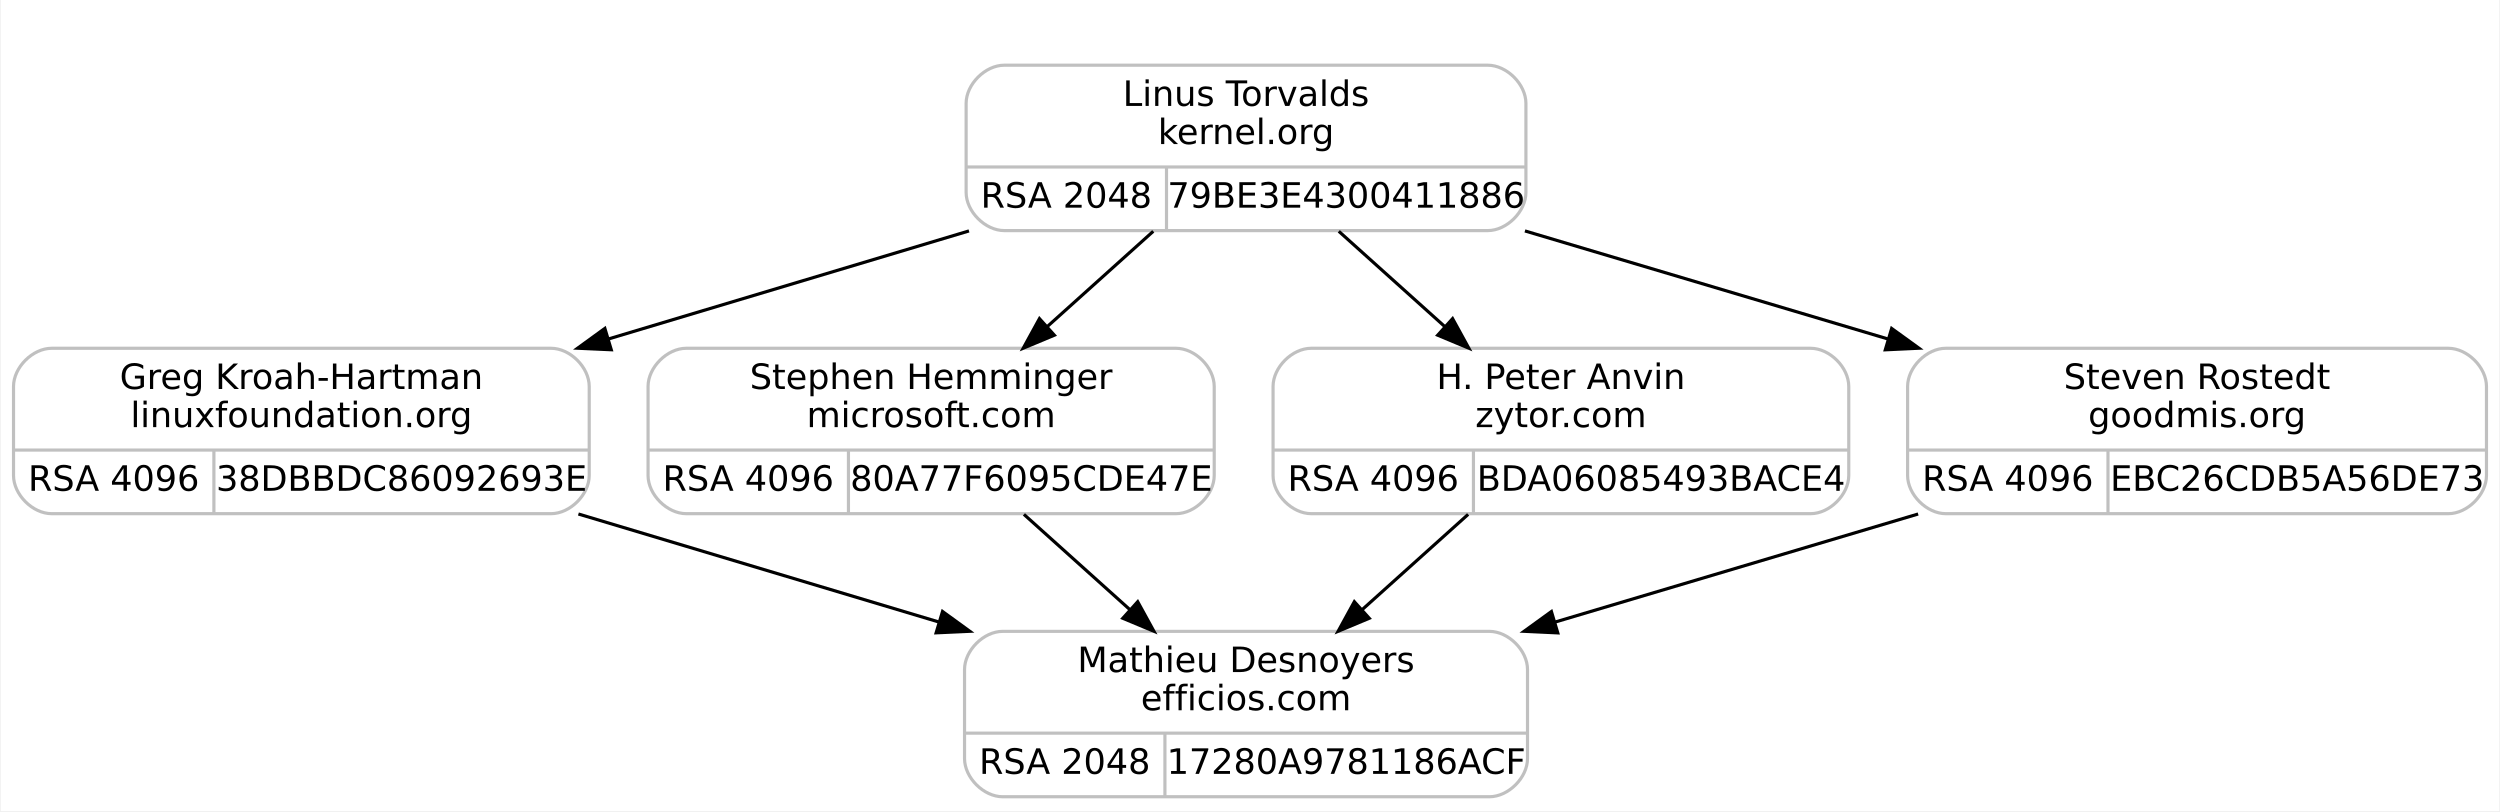
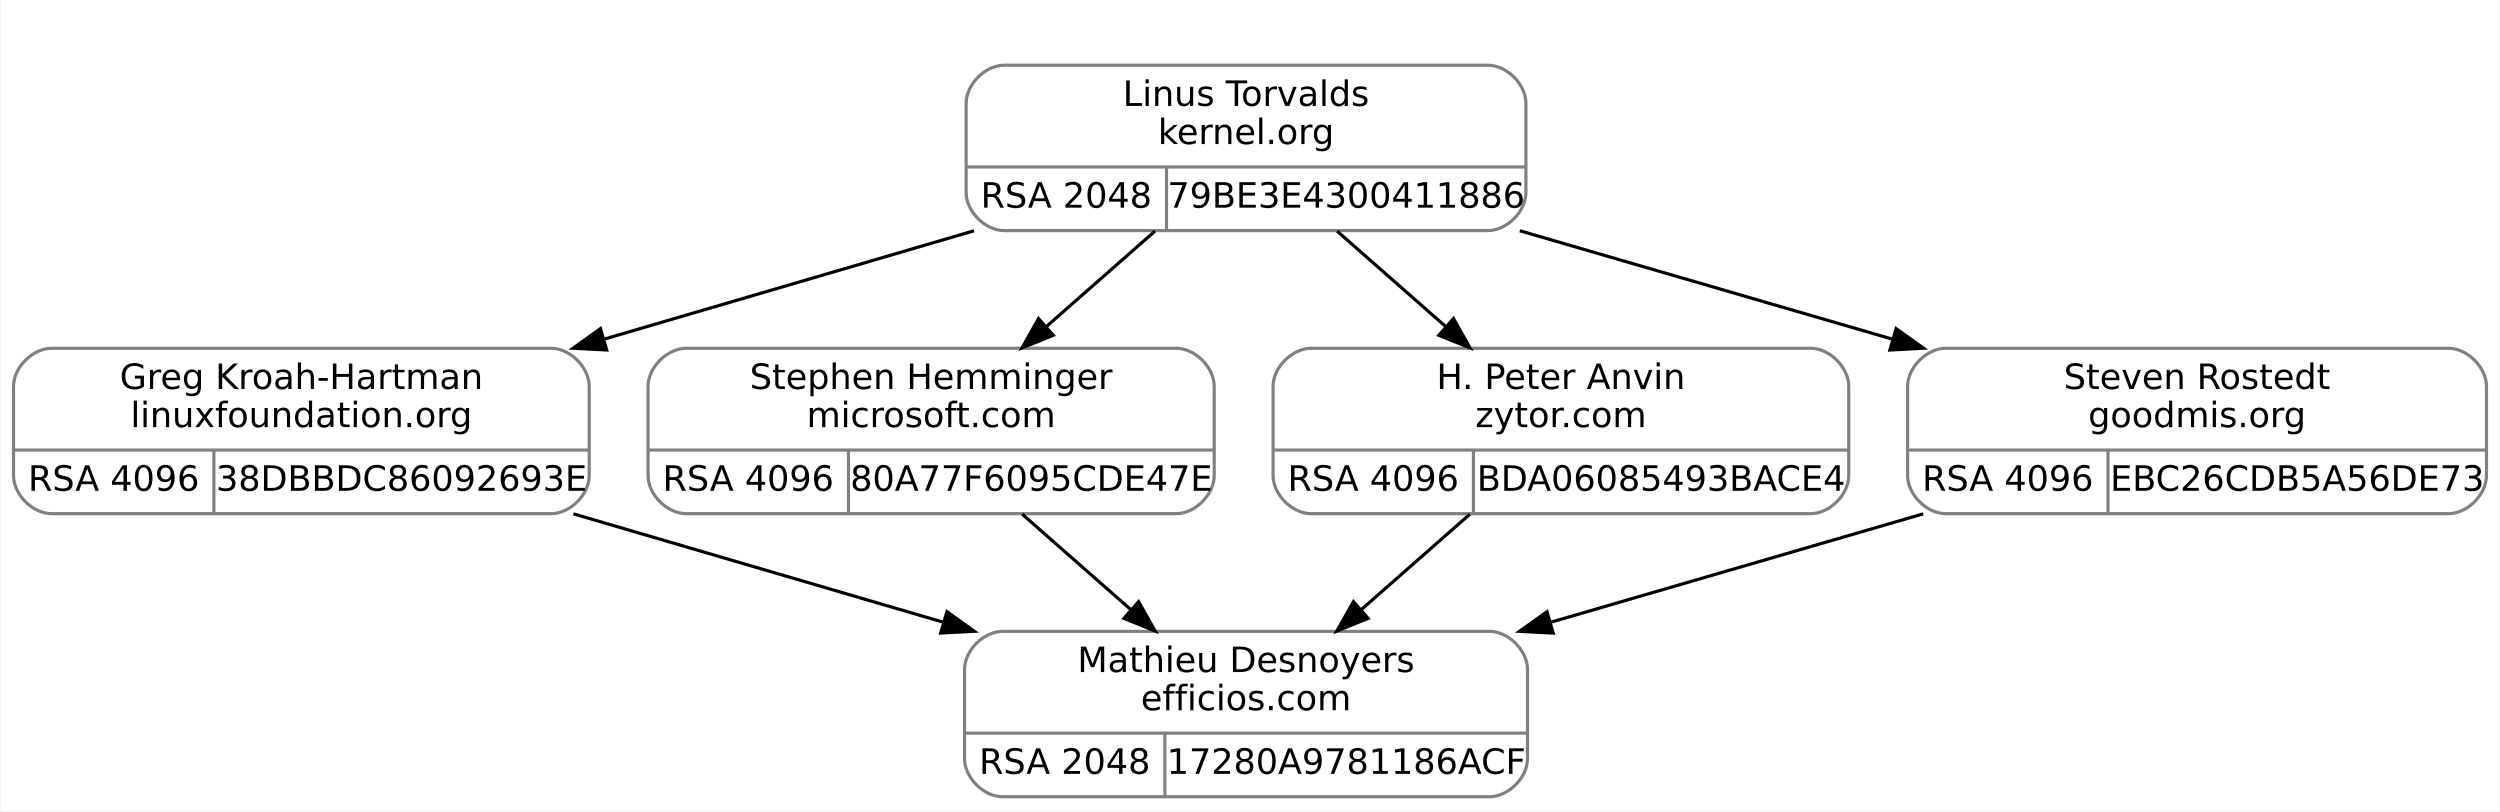
<svg xmlns="http://www.w3.org/2000/svg" width="786pt" height="255pt" viewBox="0.00 0.00 785.50 255.00">
  <g id="graph0" class="graph" transform="scale(1 1) rotate(0) translate(4 251)">
-     <polygon fill="#ffffff" stroke="transparent" points="-4,4 -4,-251 781.5,-251 781.5,4 -4,4" />
+     <polygon fill="white" stroke="transparent" points="-4,4 -4,-251 781.5,-251 781.5,4 -4,4" />
    <g id="clust1" class="cluster">
-       <polygon fill="none" stroke="#ffffff" points="291.5,-170 291.5,-239 483.5,-239 483.5,-170 291.5,-170" />
+       <polygon fill="none" stroke="white" points="291.5,-170 291.5,-239 483.5,-239 483.5,-170 291.5,-170" />
    </g>
    <g id="node1" class="node">
-       <path fill="none" stroke="#c0c0c0" d="M12,-89.5C12,-89.5 169,-89.5 169,-89.5 175,-89.5 181,-95.5 181,-101.5 181,-101.5 181,-129.5 181,-129.5 181,-135.5 175,-141.5 169,-141.5 169,-141.5 12,-141.5 12,-141.5 6,-141.5 0,-135.5 0,-129.5 0,-129.5 0,-101.5 0,-101.5 0,-95.5 6,-89.5 12,-89.5" />
-       <text text-anchor="middle" x="90.5" y="-128.7" font-family="droid sans,dejavu sans,helvetica" font-size="11.00" fill="#000000">Greg Kroah-Hartman</text>
-       <text text-anchor="middle" x="90.5" y="-116.7" font-family="droid sans,dejavu sans,helvetica" font-size="11.00" fill="#000000">linuxfoundation.org</text>
-       <polyline fill="none" stroke="#c0c0c0" points="0,-109.5 181,-109.5 " />
-       <text text-anchor="middle" x="31.5" y="-96.7" font-family="droid sans,dejavu sans,helvetica" font-size="11.00" fill="#000000">RSA 4096</text>
-       <polyline fill="none" stroke="#c0c0c0" points="63,-89.5 63,-109.5 " />
-       <text text-anchor="middle" x="122" y="-96.7" font-family="droid sans,dejavu sans,helvetica" font-size="11.00" fill="#000000">38DBBDC86092693E</text>
+       <path fill="none" stroke="gray" d="M12,-89.5C12,-89.5 169,-89.5 169,-89.5 175,-89.5 181,-95.5 181,-101.5 181,-101.5 181,-129.5 181,-129.5 181,-135.5 175,-141.5 169,-141.5 169,-141.5 12,-141.5 12,-141.5 6,-141.5 0,-135.5 0,-129.5 0,-129.5 0,-101.5 0,-101.5 0,-95.5 6,-89.5 12,-89.5" />
+       <text text-anchor="middle" x="90.5" y="-128.7" font-family="droid sans,dejavu sans,helvetica" font-size="11.00">Greg Kroah-Hartman</text>
+       <text text-anchor="middle" x="90.5" y="-116.7" font-family="droid sans,dejavu sans,helvetica" font-size="11.00">linuxfoundation.org</text>
+       <polyline fill="none" stroke="gray" points="0,-109.5 181,-109.5 " />
+       <text text-anchor="middle" x="31.5" y="-96.7" font-family="droid sans,dejavu sans,helvetica" font-size="11.00">RSA 4096</text>
+       <polyline fill="none" stroke="gray" points="63,-89.5 63,-109.5 " />
+       <text text-anchor="middle" x="122" y="-96.7" font-family="droid sans,dejavu sans,helvetica" font-size="11.00">38DBBDC86092693E</text>
    </g>
    <g id="node3" class="node">
-       <path fill="none" stroke="#c0c0c0" d="M311,-.5C311,-.5 464,-.5 464,-.5 470,-.5 476,-6.5 476,-12.5 476,-12.5 476,-40.5 476,-40.5 476,-46.5 470,-52.5 464,-52.5 464,-52.5 311,-52.5 311,-52.5 305,-52.5 299,-46.5 299,-40.5 299,-40.5 299,-12.5 299,-12.5 299,-6.5 305,-.5 311,-.5" />
-       <text text-anchor="middle" x="387.5" y="-39.7" font-family="droid sans,dejavu sans,helvetica" font-size="11.00" fill="#000000">Mathieu Desnoyers</text>
-       <text text-anchor="middle" x="387.5" y="-27.7" font-family="droid sans,dejavu sans,helvetica" font-size="11.00" fill="#000000">efficios.com</text>
-       <polyline fill="none" stroke="#c0c0c0" points="299,-20.5 476,-20.5 " />
-       <text text-anchor="middle" x="330.5" y="-7.7" font-family="droid sans,dejavu sans,helvetica" font-size="11.00" fill="#000000">RSA 2048</text>
-       <polyline fill="none" stroke="#c0c0c0" points="362,-.5 362,-20.5 " />
-       <text text-anchor="middle" x="419" y="-7.7" font-family="droid sans,dejavu sans,helvetica" font-size="11.00" fill="#000000">17280A9781186ACF</text>
+       <path fill="none" stroke="gray" d="M311,-0.5C311,-0.5 464,-0.5 464,-0.5 470,-0.5 476,-6.5 476,-12.5 476,-12.5 476,-40.5 476,-40.5 476,-46.5 470,-52.5 464,-52.5 464,-52.5 311,-52.5 311,-52.5 305,-52.5 299,-46.5 299,-40.5 299,-40.5 299,-12.5 299,-12.5 299,-6.5 305,-0.5 311,-0.5" />
+       <text text-anchor="middle" x="387.5" y="-39.7" font-family="droid sans,dejavu sans,helvetica" font-size="11.00">Mathieu Desnoyers</text>
+       <text text-anchor="middle" x="387.5" y="-27.7" font-family="droid sans,dejavu sans,helvetica" font-size="11.00">efficios.com</text>
+       <polyline fill="none" stroke="gray" points="299,-20.5 476,-20.5 " />
+       <text text-anchor="middle" x="330.5" y="-7.7" font-family="droid sans,dejavu sans,helvetica" font-size="11.00">RSA 2048</text>
+       <polyline fill="none" stroke="gray" points="362,-0.5 362,-20.5 " />
+       <text text-anchor="middle" x="419" y="-7.7" font-family="droid sans,dejavu sans,helvetica" font-size="11.00">17280A9781186ACF</text>
    </g>
    <g id="edge2" class="edge">
-       <path fill="none" stroke="#000000" d="M177.603,-89.398C213.191,-78.734 254.49,-66.358 290.992,-55.42" />
-       <polygon fill="#000000" stroke="#000000" points="292.081,-58.748 300.655,-52.524 290.071,-52.042 292.081,-58.748" />
+       <path fill="none" stroke="black" d="M176.01,-89.45C212.34,-78.81 254.86,-66.35 292.2,-55.41" />
+       <polygon fill="black" stroke="black" points="293.47,-58.69 302.08,-52.52 291.5,-51.97 293.47,-58.69" />
    </g>
    <g id="node2" class="node">
-       <path fill="none" stroke="#c0c0c0" d="M311.5,-178.5C311.5,-178.5 463.5,-178.5 463.5,-178.5 469.5,-178.5 475.5,-184.5 475.5,-190.5 475.5,-190.5 475.5,-218.5 475.5,-218.5 475.5,-224.5 469.5,-230.5 463.5,-230.5 463.5,-230.5 311.5,-230.5 311.5,-230.5 305.5,-230.5 299.5,-224.5 299.5,-218.5 299.5,-218.5 299.5,-190.5 299.5,-190.5 299.5,-184.5 305.5,-178.5 311.5,-178.5" />
-       <text text-anchor="middle" x="387.5" y="-217.7" font-family="droid sans,dejavu sans,helvetica" font-size="11.00" fill="#000000">Linus Torvalds</text>
-       <text text-anchor="middle" x="387.5" y="-205.7" font-family="droid sans,dejavu sans,helvetica" font-size="11.00" fill="#000000">kernel.org</text>
-       <polyline fill="none" stroke="#c0c0c0" points="299.5,-198.5 475.5,-198.5 " />
-       <text text-anchor="middle" x="331" y="-185.7" font-family="droid sans,dejavu sans,helvetica" font-size="11.00" fill="#000000">RSA 2048</text>
-       <polyline fill="none" stroke="#c0c0c0" points="362.5,-178.5 362.5,-198.5 " />
-       <text text-anchor="middle" x="419" y="-185.7" font-family="droid sans,dejavu sans,helvetica" font-size="11.00" fill="#000000">79BE3E4300411886</text>
+       <path fill="none" stroke="gray" d="M311.5,-178.5C311.5,-178.5 463.5,-178.5 463.5,-178.5 469.5,-178.5 475.5,-184.5 475.5,-190.5 475.5,-190.5 475.5,-218.5 475.5,-218.5 475.5,-224.5 469.5,-230.5 463.5,-230.5 463.5,-230.5 311.5,-230.5 311.5,-230.5 305.5,-230.5 299.5,-224.5 299.5,-218.5 299.5,-218.5 299.5,-190.5 299.5,-190.5 299.5,-184.5 305.5,-178.5 311.5,-178.5" />
+       <text text-anchor="middle" x="387.5" y="-217.7" font-family="droid sans,dejavu sans,helvetica" font-size="11.00">Linus Torvalds</text>
+       <text text-anchor="middle" x="387.5" y="-205.7" font-family="droid sans,dejavu sans,helvetica" font-size="11.00">kernel.org</text>
+       <polyline fill="none" stroke="gray" points="299.5,-198.5 475.5,-198.5 " />
+       <text text-anchor="middle" x="331" y="-185.7" font-family="droid sans,dejavu sans,helvetica" font-size="11.00">RSA 2048</text>
+       <polyline fill="none" stroke="gray" points="362.5,-178.5 362.5,-198.5 " />
+       <text text-anchor="middle" x="419" y="-185.7" font-family="droid sans,dejavu sans,helvetica" font-size="11.00">79BE3E4300411886</text>
    </g>
    <g id="edge1" class="edge">
-       <path fill="none" stroke="#000000" d="M300.397,-178.398C264.808,-167.734 223.51,-155.358 187.008,-144.42" />
-       <polygon fill="#000000" stroke="#000000" points="187.929,-141.042 177.345,-141.524 185.919,-147.748 187.929,-141.042" />
+       <path fill="none" stroke="black" d="M301.99,-178.45C265.66,-167.81 223.14,-155.35 185.8,-144.41" />
+       <polygon fill="black" stroke="black" points="186.5,-140.97 175.92,-141.52 184.53,-147.69 186.5,-140.97" />
    </g>
    <g id="node4" class="node">
-       <path fill="none" stroke="#c0c0c0" d="M211.5,-89.5C211.5,-89.5 365.5,-89.5 365.5,-89.5 371.5,-89.5 377.5,-95.5 377.5,-101.5 377.5,-101.5 377.5,-129.5 377.5,-129.5 377.5,-135.5 371.5,-141.5 365.5,-141.5 365.5,-141.5 211.5,-141.5 211.5,-141.5 205.5,-141.5 199.5,-135.5 199.5,-129.5 199.5,-129.5 199.5,-101.5 199.5,-101.5 199.5,-95.5 205.5,-89.5 211.5,-89.5" />
-       <text text-anchor="middle" x="288.5" y="-128.7" font-family="droid sans,dejavu sans,helvetica" font-size="11.00" fill="#000000">Stephen Hemminger</text>
-       <text text-anchor="middle" x="288.5" y="-116.7" font-family="droid sans,dejavu sans,helvetica" font-size="11.00" fill="#000000">microsoft.com</text>
-       <polyline fill="none" stroke="#c0c0c0" points="199.5,-109.5 377.5,-109.5 " />
-       <text text-anchor="middle" x="231" y="-96.7" font-family="droid sans,dejavu sans,helvetica" font-size="11.00" fill="#000000">RSA 4096</text>
-       <polyline fill="none" stroke="#c0c0c0" points="262.5,-89.5 262.5,-109.5 " />
-       <text text-anchor="middle" x="320" y="-96.7" font-family="droid sans,dejavu sans,helvetica" font-size="11.00" fill="#000000">80A77F6095CDE47E</text>
+       <path fill="none" stroke="gray" d="M211.5,-89.5C211.5,-89.5 365.5,-89.5 365.5,-89.5 371.5,-89.5 377.5,-95.5 377.5,-101.5 377.5,-101.5 377.5,-129.5 377.5,-129.5 377.5,-135.5 371.5,-141.5 365.5,-141.5 365.5,-141.5 211.5,-141.5 211.5,-141.5 205.5,-141.5 199.5,-135.5 199.5,-129.5 199.5,-129.5 199.5,-101.5 199.5,-101.5 199.5,-95.5 205.5,-89.5 211.5,-89.5" />
+       <text text-anchor="middle" x="288.5" y="-128.7" font-family="droid sans,dejavu sans,helvetica" font-size="11.00">Stephen Hemminger</text>
+       <text text-anchor="middle" x="288.5" y="-116.7" font-family="droid sans,dejavu sans,helvetica" font-size="11.00">microsoft.com</text>
+       <polyline fill="none" stroke="gray" points="199.5,-109.5 377.5,-109.5 " />
+       <text text-anchor="middle" x="231" y="-96.7" font-family="droid sans,dejavu sans,helvetica" font-size="11.00">RSA 4096</text>
+       <polyline fill="none" stroke="gray" points="262.5,-89.5 262.5,-109.5 " />
+       <text text-anchor="middle" x="320" y="-96.7" font-family="droid sans,dejavu sans,helvetica" font-size="11.00">80A77F6095CDE47E</text>
    </g>
    <g id="edge3" class="edge">
-       <path fill="none" stroke="#000000" d="M358.332,-178.278C347.859,-168.863 335.916,-158.126 324.904,-148.227" />
-       <polygon fill="#000000" stroke="#000000" points="327.236,-145.617 317.459,-141.534 322.556,-150.822 327.236,-145.617" />
+       <path fill="none" stroke="black" d="M358.87,-178.34C348.19,-168.96 335.94,-158.19 324.68,-148.29" />
+       <polygon fill="black" stroke="black" points="326.89,-145.58 317.07,-141.61 322.27,-150.84 326.89,-145.58" />
    </g>
    <g id="node5" class="node">
-       <path fill="none" stroke="#c0c0c0" d="M408,-89.5C408,-89.5 565,-89.5 565,-89.5 571,-89.5 577,-95.5 577,-101.5 577,-101.5 577,-129.5 577,-129.5 577,-135.5 571,-141.5 565,-141.5 565,-141.5 408,-141.5 408,-141.5 402,-141.5 396,-135.5 396,-129.5 396,-129.5 396,-101.5 396,-101.5 396,-95.5 402,-89.5 408,-89.5" />
-       <text text-anchor="middle" x="486.5" y="-128.7" font-family="droid sans,dejavu sans,helvetica" font-size="11.00" fill="#000000">H. Peter Anvin</text>
-       <text text-anchor="middle" x="486.5" y="-116.7" font-family="droid sans,dejavu sans,helvetica" font-size="11.00" fill="#000000">zytor.com</text>
-       <polyline fill="none" stroke="#c0c0c0" points="396,-109.5 577,-109.5 " />
-       <text text-anchor="middle" x="427.5" y="-96.7" font-family="droid sans,dejavu sans,helvetica" font-size="11.00" fill="#000000">RSA 4096</text>
-       <polyline fill="none" stroke="#c0c0c0" points="459,-89.5 459,-109.5 " />
-       <text text-anchor="middle" x="518" y="-96.7" font-family="droid sans,dejavu sans,helvetica" font-size="11.00" fill="#000000">BDA06085493BACE4</text>
+       <path fill="none" stroke="gray" d="M408,-89.5C408,-89.5 565,-89.5 565,-89.5 571,-89.5 577,-95.5 577,-101.5 577,-101.5 577,-129.5 577,-129.5 577,-135.5 571,-141.5 565,-141.5 565,-141.5 408,-141.5 408,-141.5 402,-141.5 396,-135.5 396,-129.5 396,-129.5 396,-101.5 396,-101.5 396,-95.5 402,-89.5 408,-89.5" />
+       <text text-anchor="middle" x="486.5" y="-128.7" font-family="droid sans,dejavu sans,helvetica" font-size="11.00">H. Peter Anvin</text>
+       <text text-anchor="middle" x="486.5" y="-116.7" font-family="droid sans,dejavu sans,helvetica" font-size="11.00">zytor.com</text>
+       <polyline fill="none" stroke="gray" points="396,-109.5 577,-109.5 " />
+       <text text-anchor="middle" x="427.5" y="-96.7" font-family="droid sans,dejavu sans,helvetica" font-size="11.00">RSA 4096</text>
+       <polyline fill="none" stroke="gray" points="459,-89.5 459,-109.5 " />
+       <text text-anchor="middle" x="518" y="-96.7" font-family="droid sans,dejavu sans,helvetica" font-size="11.00">BDA06085493BACE4</text>
    </g>
    <g id="edge5" class="edge">
-       <path fill="none" stroke="#000000" d="M416.668,-178.278C427.141,-168.863 439.084,-158.126 450.096,-148.227" />
-       <polygon fill="#000000" stroke="#000000" points="452.444,-150.822 457.541,-141.534 447.764,-145.617 452.444,-150.822" />
+       <path fill="none" stroke="black" d="M416.13,-178.34C426.81,-168.96 439.06,-158.19 450.32,-148.29" />
+       <polygon fill="black" stroke="black" points="452.73,-150.84 457.93,-141.61 448.11,-145.58 452.73,-150.84" />
    </g>
    <g id="node6" class="node">
-       <path fill="none" stroke="#c0c0c0" d="M607.5,-89.5C607.5,-89.5 765.5,-89.5 765.5,-89.5 771.5,-89.5 777.5,-95.5 777.5,-101.5 777.5,-101.5 777.5,-129.5 777.5,-129.5 777.5,-135.5 771.5,-141.5 765.5,-141.5 765.5,-141.5 607.5,-141.5 607.5,-141.5 601.5,-141.5 595.5,-135.5 595.5,-129.5 595.5,-129.5 595.5,-101.5 595.5,-101.5 595.5,-95.5 601.5,-89.5 607.5,-89.5" />
-       <text text-anchor="middle" x="686.5" y="-128.7" font-family="droid sans,dejavu sans,helvetica" font-size="11.00" fill="#000000">Steven Rostedt</text>
-       <text text-anchor="middle" x="686.5" y="-116.7" font-family="droid sans,dejavu sans,helvetica" font-size="11.00" fill="#000000">goodmis.org</text>
-       <polyline fill="none" stroke="#c0c0c0" points="595.5,-109.5 777.5,-109.5 " />
-       <text text-anchor="middle" x="627" y="-96.7" font-family="droid sans,dejavu sans,helvetica" font-size="11.00" fill="#000000">RSA 4096</text>
-       <polyline fill="none" stroke="#c0c0c0" points="658.5,-89.5 658.5,-109.5 " />
-       <text text-anchor="middle" x="718" y="-96.7" font-family="droid sans,dejavu sans,helvetica" font-size="11.00" fill="#000000">EBC26CDB5A56DE73</text>
+       <path fill="none" stroke="gray" d="M607.5,-89.5C607.5,-89.5 765.5,-89.5 765.5,-89.5 771.5,-89.5 777.5,-95.5 777.5,-101.5 777.5,-101.5 777.5,-129.5 777.5,-129.5 777.5,-135.5 771.5,-141.5 765.5,-141.5 765.5,-141.5 607.5,-141.5 607.5,-141.5 601.5,-141.5 595.5,-135.5 595.5,-129.5 595.5,-129.5 595.5,-101.5 595.5,-101.5 595.5,-95.5 601.5,-89.5 607.5,-89.5" />
+       <text text-anchor="middle" x="686.5" y="-128.7" font-family="droid sans,dejavu sans,helvetica" font-size="11.00">Steven Rostedt</text>
+       <text text-anchor="middle" x="686.5" y="-116.7" font-family="droid sans,dejavu sans,helvetica" font-size="11.00">goodmis.org</text>
+       <polyline fill="none" stroke="gray" points="595.5,-109.5 777.5,-109.5 " />
+       <text text-anchor="middle" x="627" y="-96.7" font-family="droid sans,dejavu sans,helvetica" font-size="11.00">RSA 4096</text>
+       <polyline fill="none" stroke="gray" points="658.5,-89.5 658.5,-109.5 " />
+       <text text-anchor="middle" x="718" y="-96.7" font-family="droid sans,dejavu sans,helvetica" font-size="11.00">EBC26CDB5A56DE73</text>
    </g>
    <g id="edge7" class="edge">
-       <path fill="none" stroke="#000000" d="M475.19,-178.398C511.018,-167.734 552.594,-155.358 589.342,-144.42" />
-       <polygon fill="#000000" stroke="#000000" points="590.485,-147.732 599.07,-141.524 588.487,-141.023 590.485,-147.732" />
+       <path fill="none" stroke="black" d="M473.58,-178.45C510.17,-167.81 552.97,-155.35 590.56,-144.41" />
+       <polygon fill="black" stroke="black" points="591.88,-147.68 600.51,-141.52 589.93,-140.95 591.88,-147.68" />
    </g>
    <g id="edge4" class="edge">
-       <path fill="none" stroke="#000000" d="M317.668,-89.278C328.141,-79.863 340.084,-69.126 351.096,-59.227" />
-       <polygon fill="#000000" stroke="#000000" points="353.444,-61.822 358.541,-52.534 348.764,-56.617 353.444,-61.822" />
+       <path fill="none" stroke="black" d="M317.13,-89.34C327.81,-79.96 340.06,-69.19 351.32,-59.29" />
+       <polygon fill="black" stroke="black" points="353.73,-61.84 358.93,-52.61 349.11,-56.58 353.73,-61.84" />
    </g>
    <g id="edge6" class="edge">
-       <path fill="none" stroke="#000000" d="M457.332,-89.278C446.859,-79.863 434.916,-69.126 423.904,-59.227" />
-       <polygon fill="#000000" stroke="#000000" points="426.236,-56.617 416.459,-52.534 421.556,-61.822 426.236,-56.617" />
+       <path fill="none" stroke="black" d="M457.87,-89.34C447.19,-79.96 434.94,-69.19 423.68,-59.29" />
+       <polygon fill="black" stroke="black" points="425.89,-56.58 416.07,-52.61 421.27,-61.84 425.89,-56.58" />
    </g>
    <g id="edge8" class="edge">
-       <path fill="none" stroke="#000000" d="M598.81,-89.398C562.982,-78.734 521.406,-66.358 484.658,-55.42" />
-       <polygon fill="#000000" stroke="#000000" points="485.513,-52.023 474.93,-52.524 483.515,-58.732 485.513,-52.023" />
+       <path fill="none" stroke="black" d="M600.42,-89.45C563.83,-78.81 521.03,-66.35 483.44,-55.41" />
+       <polygon fill="black" stroke="black" points="484.07,-51.95 473.49,-52.52 482.12,-58.68 484.07,-51.95" />
    </g>
  </g>
</svg>
